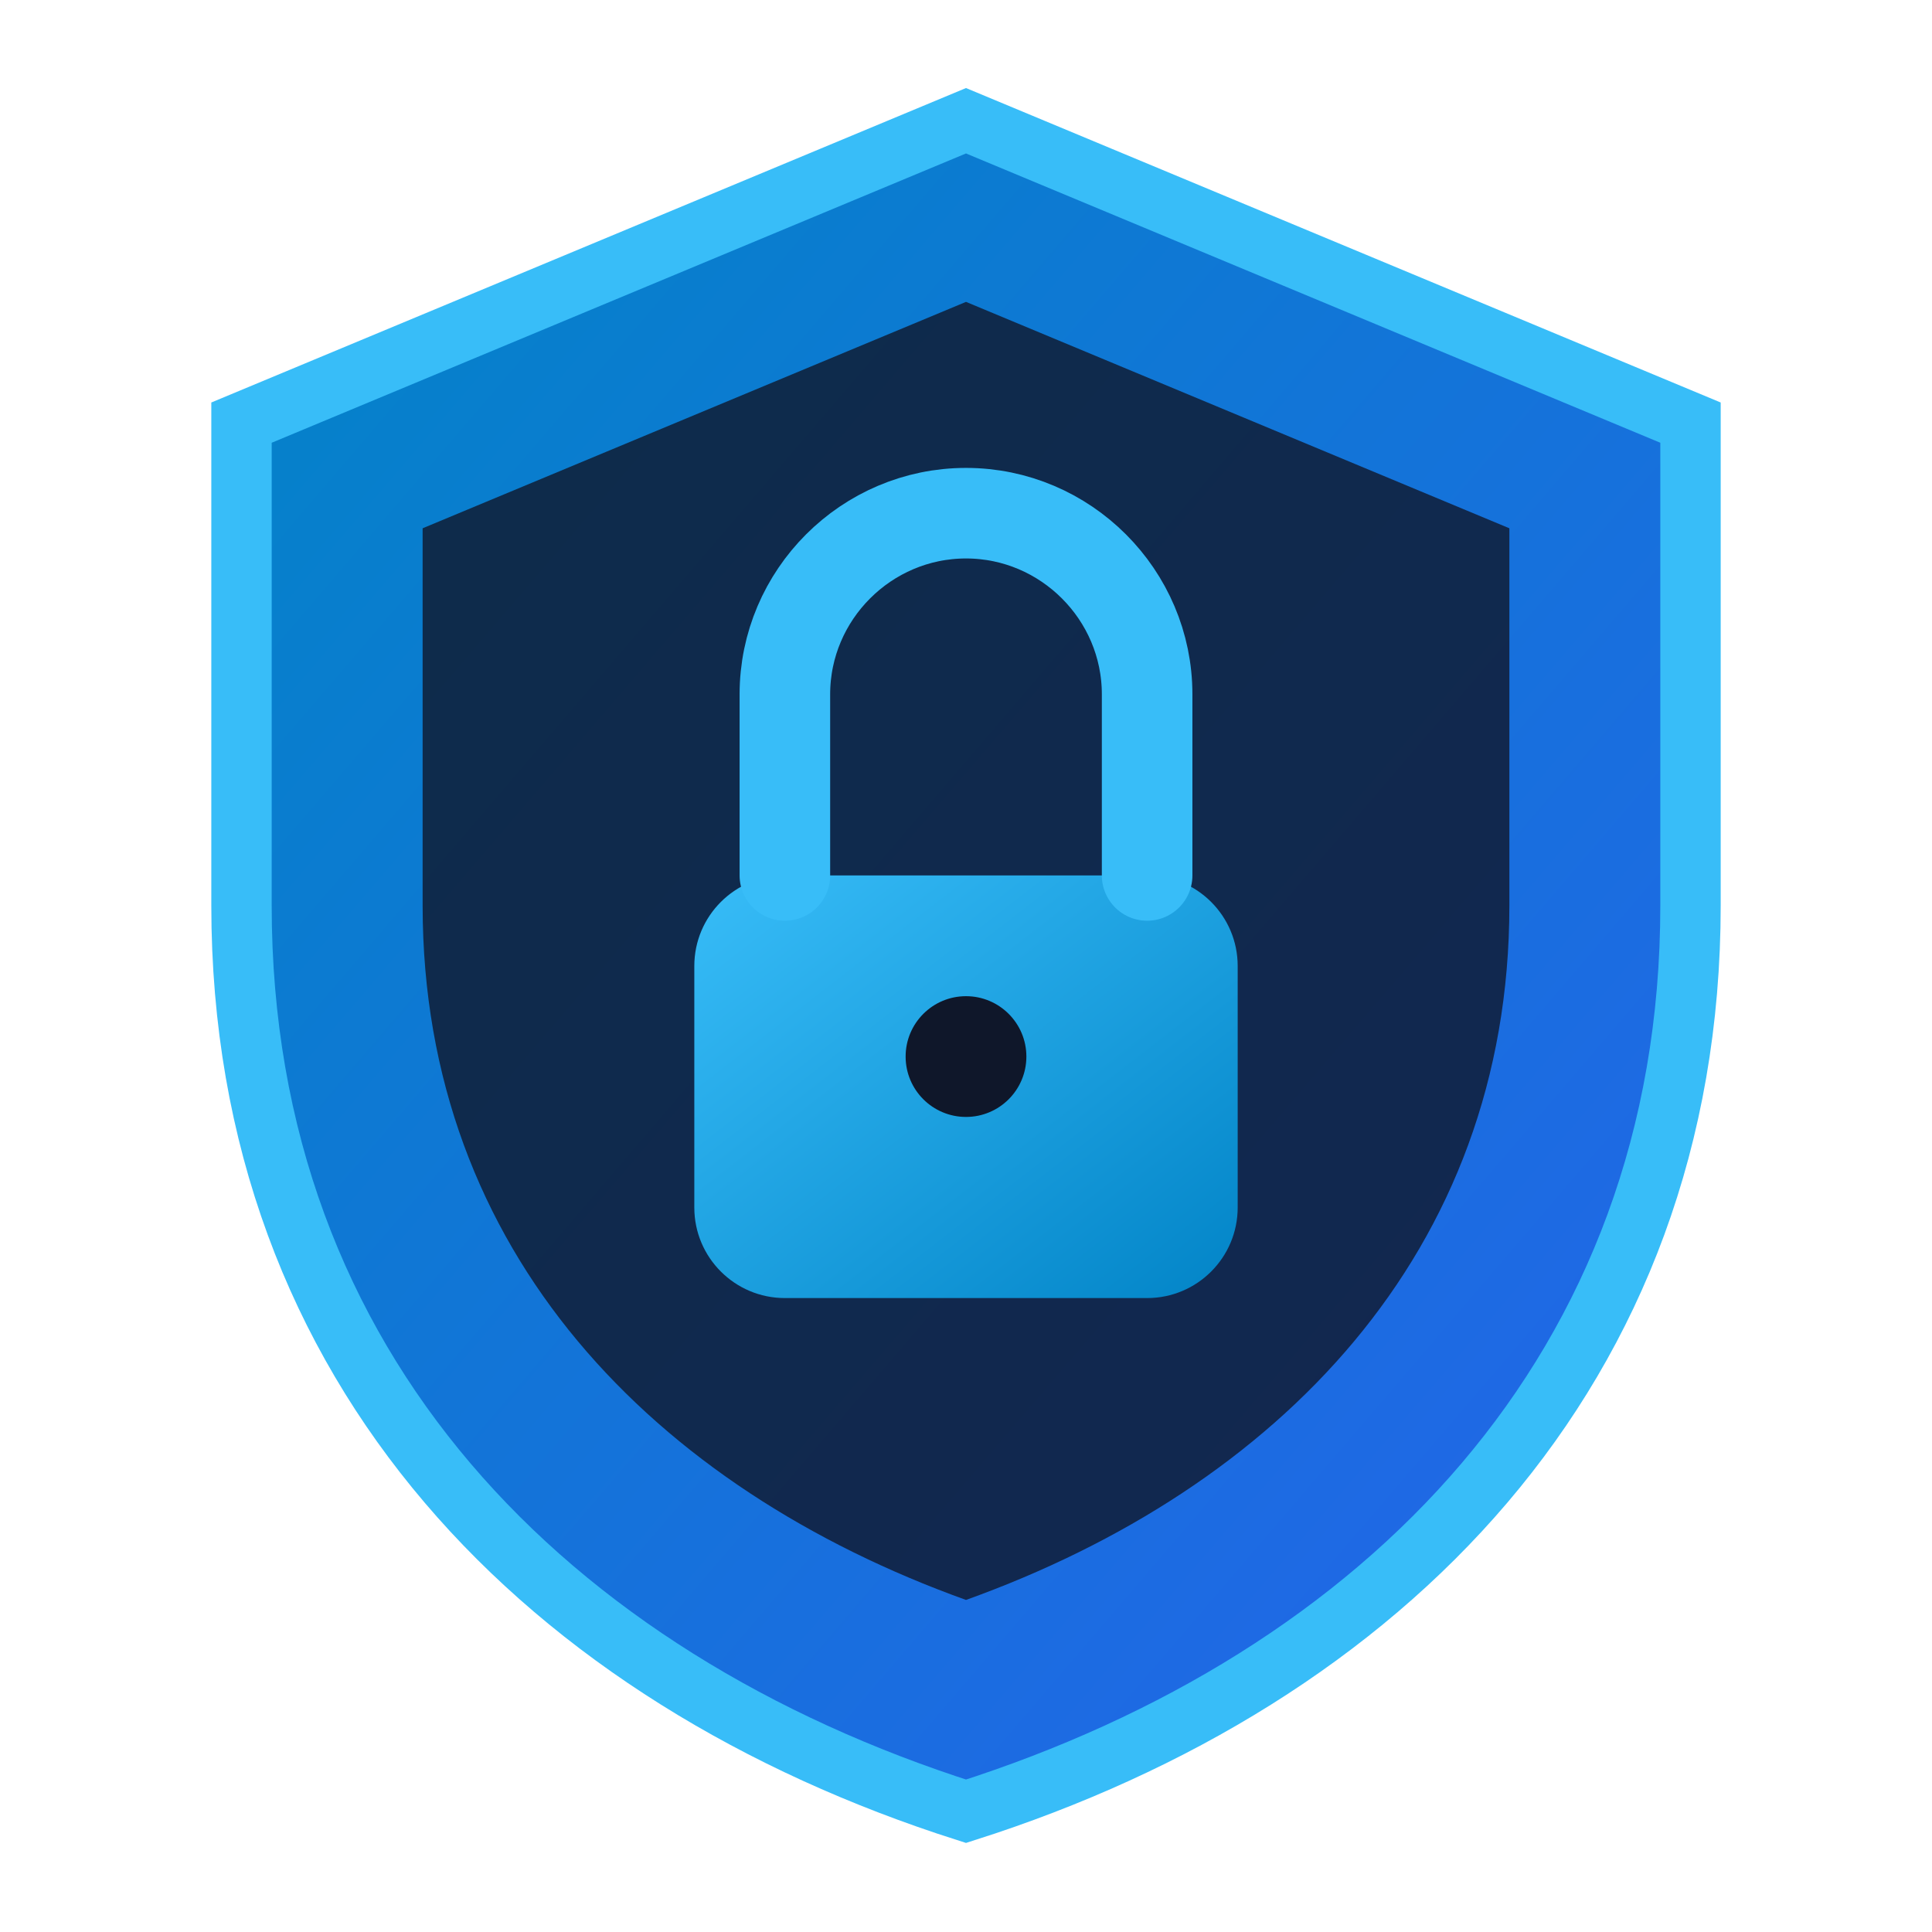
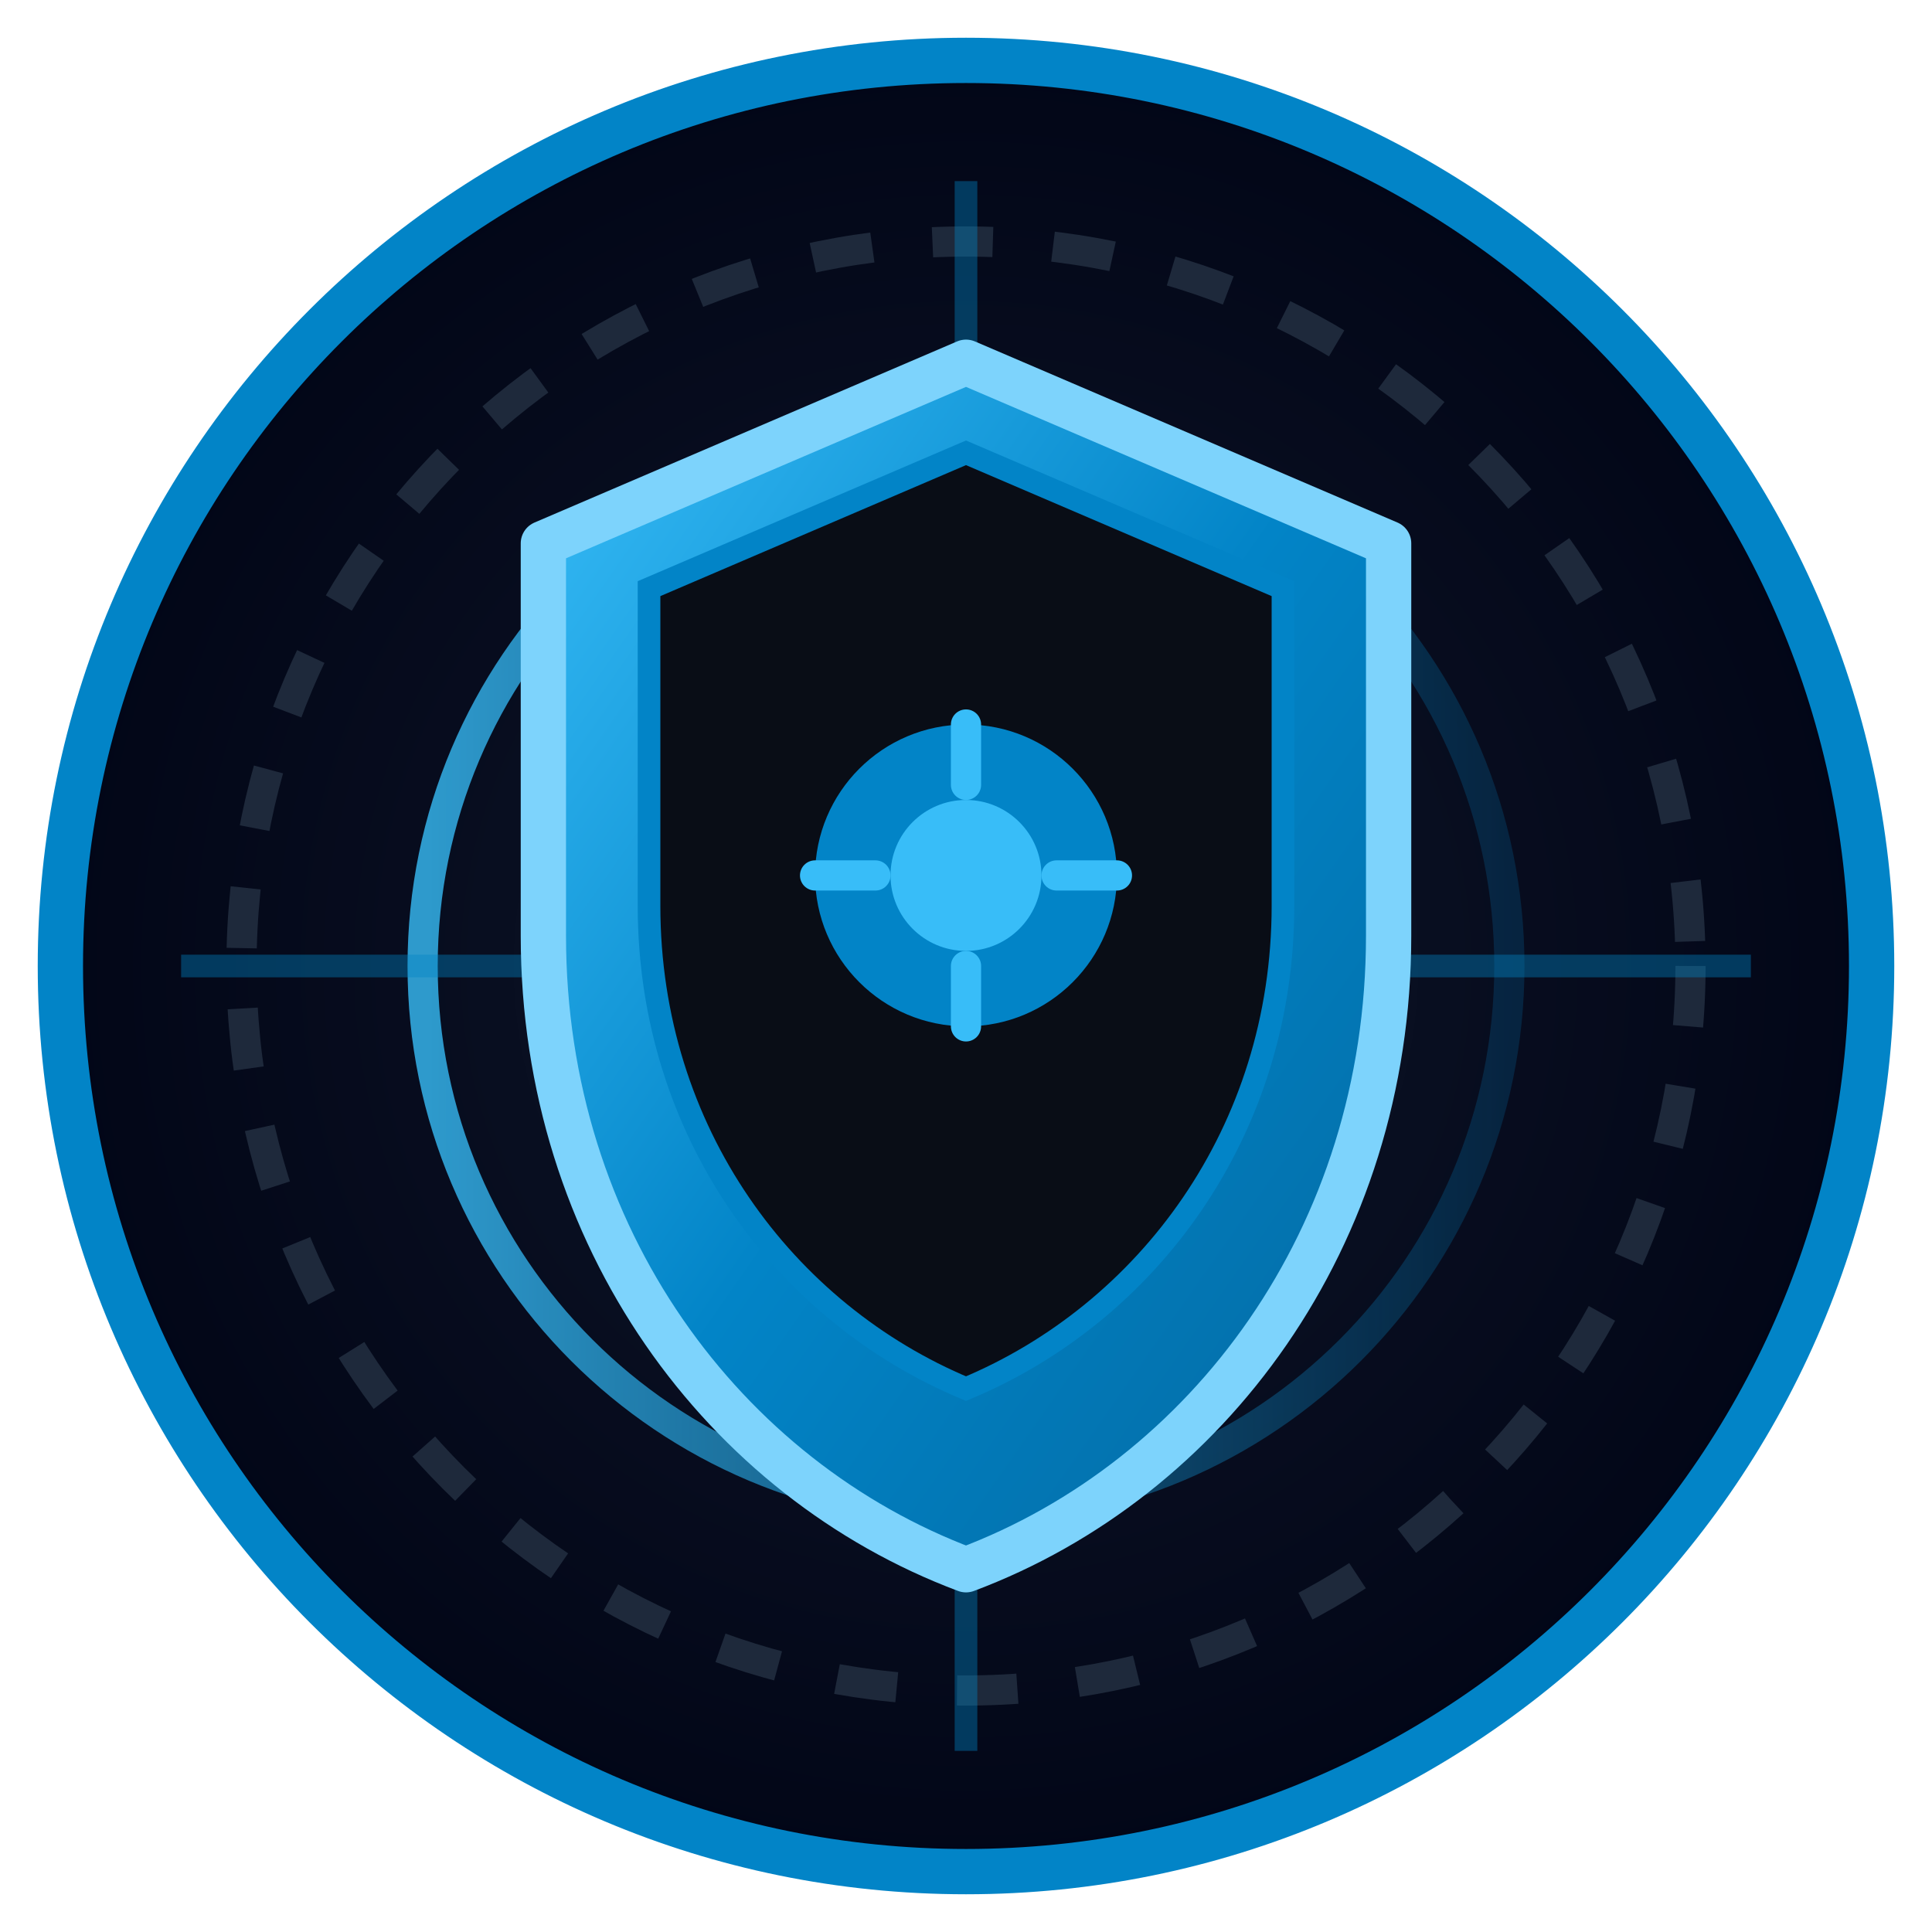
- <svg xmlns="http://www.w3.org/2000/svg" viewBox="0 0 64 64" fill="none">
+ <svg xmlns="http://www.w3.org/2000/svg" viewBox="0 0 128 128" width="128" height="128">
  <defs>
+     <radialGradient id="bgGlow" cx="50%" cy="50%" r="50%">
+       <stop offset="0%" stop-color="#0f172a" />
+       <stop offset="100%" stop-color="#020617" />
+     </radialGradient>
    <linearGradient id="shieldGrad" x1="0%" y1="0%" x2="100%" y2="100%">
-       <stop offset="0%" stop-color="#0284c7" />
-       <stop offset="100%" stop-color="#2563eb" />
+       <stop offset="0%" stop-color="#38bdf8" />
+       <stop offset="50%" stop-color="#0284c7" />
+       <stop offset="100%" stop-color="#0369a1" />
    </linearGradient>
-     <linearGradient id="glowGrad" x1="0%" y1="0%" x2="100%" y2="100%">
-       <stop offset="0%" stop-color="#38bdf8" />
-       <stop offset="100%" stop-color="#0284c7" />
+     <linearGradient id="ringGrad" x1="0%" y1="0%" x2="100%" y2="0%">
+       <stop offset="0%" stop-color="#38bdf8" stop-opacity="0.8" />
+       <stop offset="100%" stop-color="#0284c7" stop-opacity="0.2" />
    </linearGradient>
  </defs>
-   <path d="M32 4L8 14V30C8 45.4 18.2 55.6 32 60C45.8 55.6 56 45.4 56 30V14L32 4Z" fill="url(#shieldGrad)" stroke="#38bdf8" stroke-width="2" />
-   <path d="M32 10L14 17.5V30C14 41.5 21.7 49.3 32 53C42.3 49.3 50 41.5 50 30V17.5L32 10Z" fill="#0f172a" opacity="0.8" />
-   <rect x="23" y="29" width="18" height="14" rx="3" fill="url(#glowGrad)" />
-   <path d="M26 29V23C26 19.7 28.7 17 32 17C35.3 17 38 19.7 38 23V29" stroke="#38bdf8" stroke-width="3" stroke-linecap="round" />
-   <circle cx="32" cy="35" r="2" fill="#0f172a" />
+   <circle cx="64" cy="64" r="60" fill="url(#bgGlow)" stroke="#0284c7" stroke-width="3" />
+   <circle cx="64" cy="64" r="48" fill="none" stroke="#1e293b" stroke-width="2" stroke-dasharray="4 4" />
+   <circle cx="64" cy="64" r="36" fill="none" stroke="url(#ringGrad)" stroke-width="2" />
+   <line x1="64" y1="12" x2="64" y2="116" stroke="#0284c7" stroke-width="1.5" stroke-opacity="0.4" />
+   <line x1="12" y1="64" x2="116" y2="64" stroke="#0284c7" stroke-width="1.5" stroke-opacity="0.4" />
+   <path d="M64 24 L36 36 V62 C36 82 48 98 64 104 C80 98 92 82 92 62 V36 L64 24 Z" fill="url(#shieldGrad)" stroke="#7dd3fc" stroke-width="3" stroke-linejoin="round" />
+   <path d="M64 30 L43 39 V60 C43 75 52 87 64 92 C76 87 85 75 85 60 V39 L64 30 Z" fill="#090d16" stroke="#0284c7" stroke-width="1.5" />
+   <circle cx="64" cy="58" r="10" fill="#0284c7" />
+   <circle cx="64" cy="58" r="5" fill="#38bdf8" />
+   <path d="M64 48 V52 M64 64 V68 M54 58 H58 M70 58 H74" stroke="#38bdf8" stroke-width="2" stroke-linecap="round" />
</svg>
